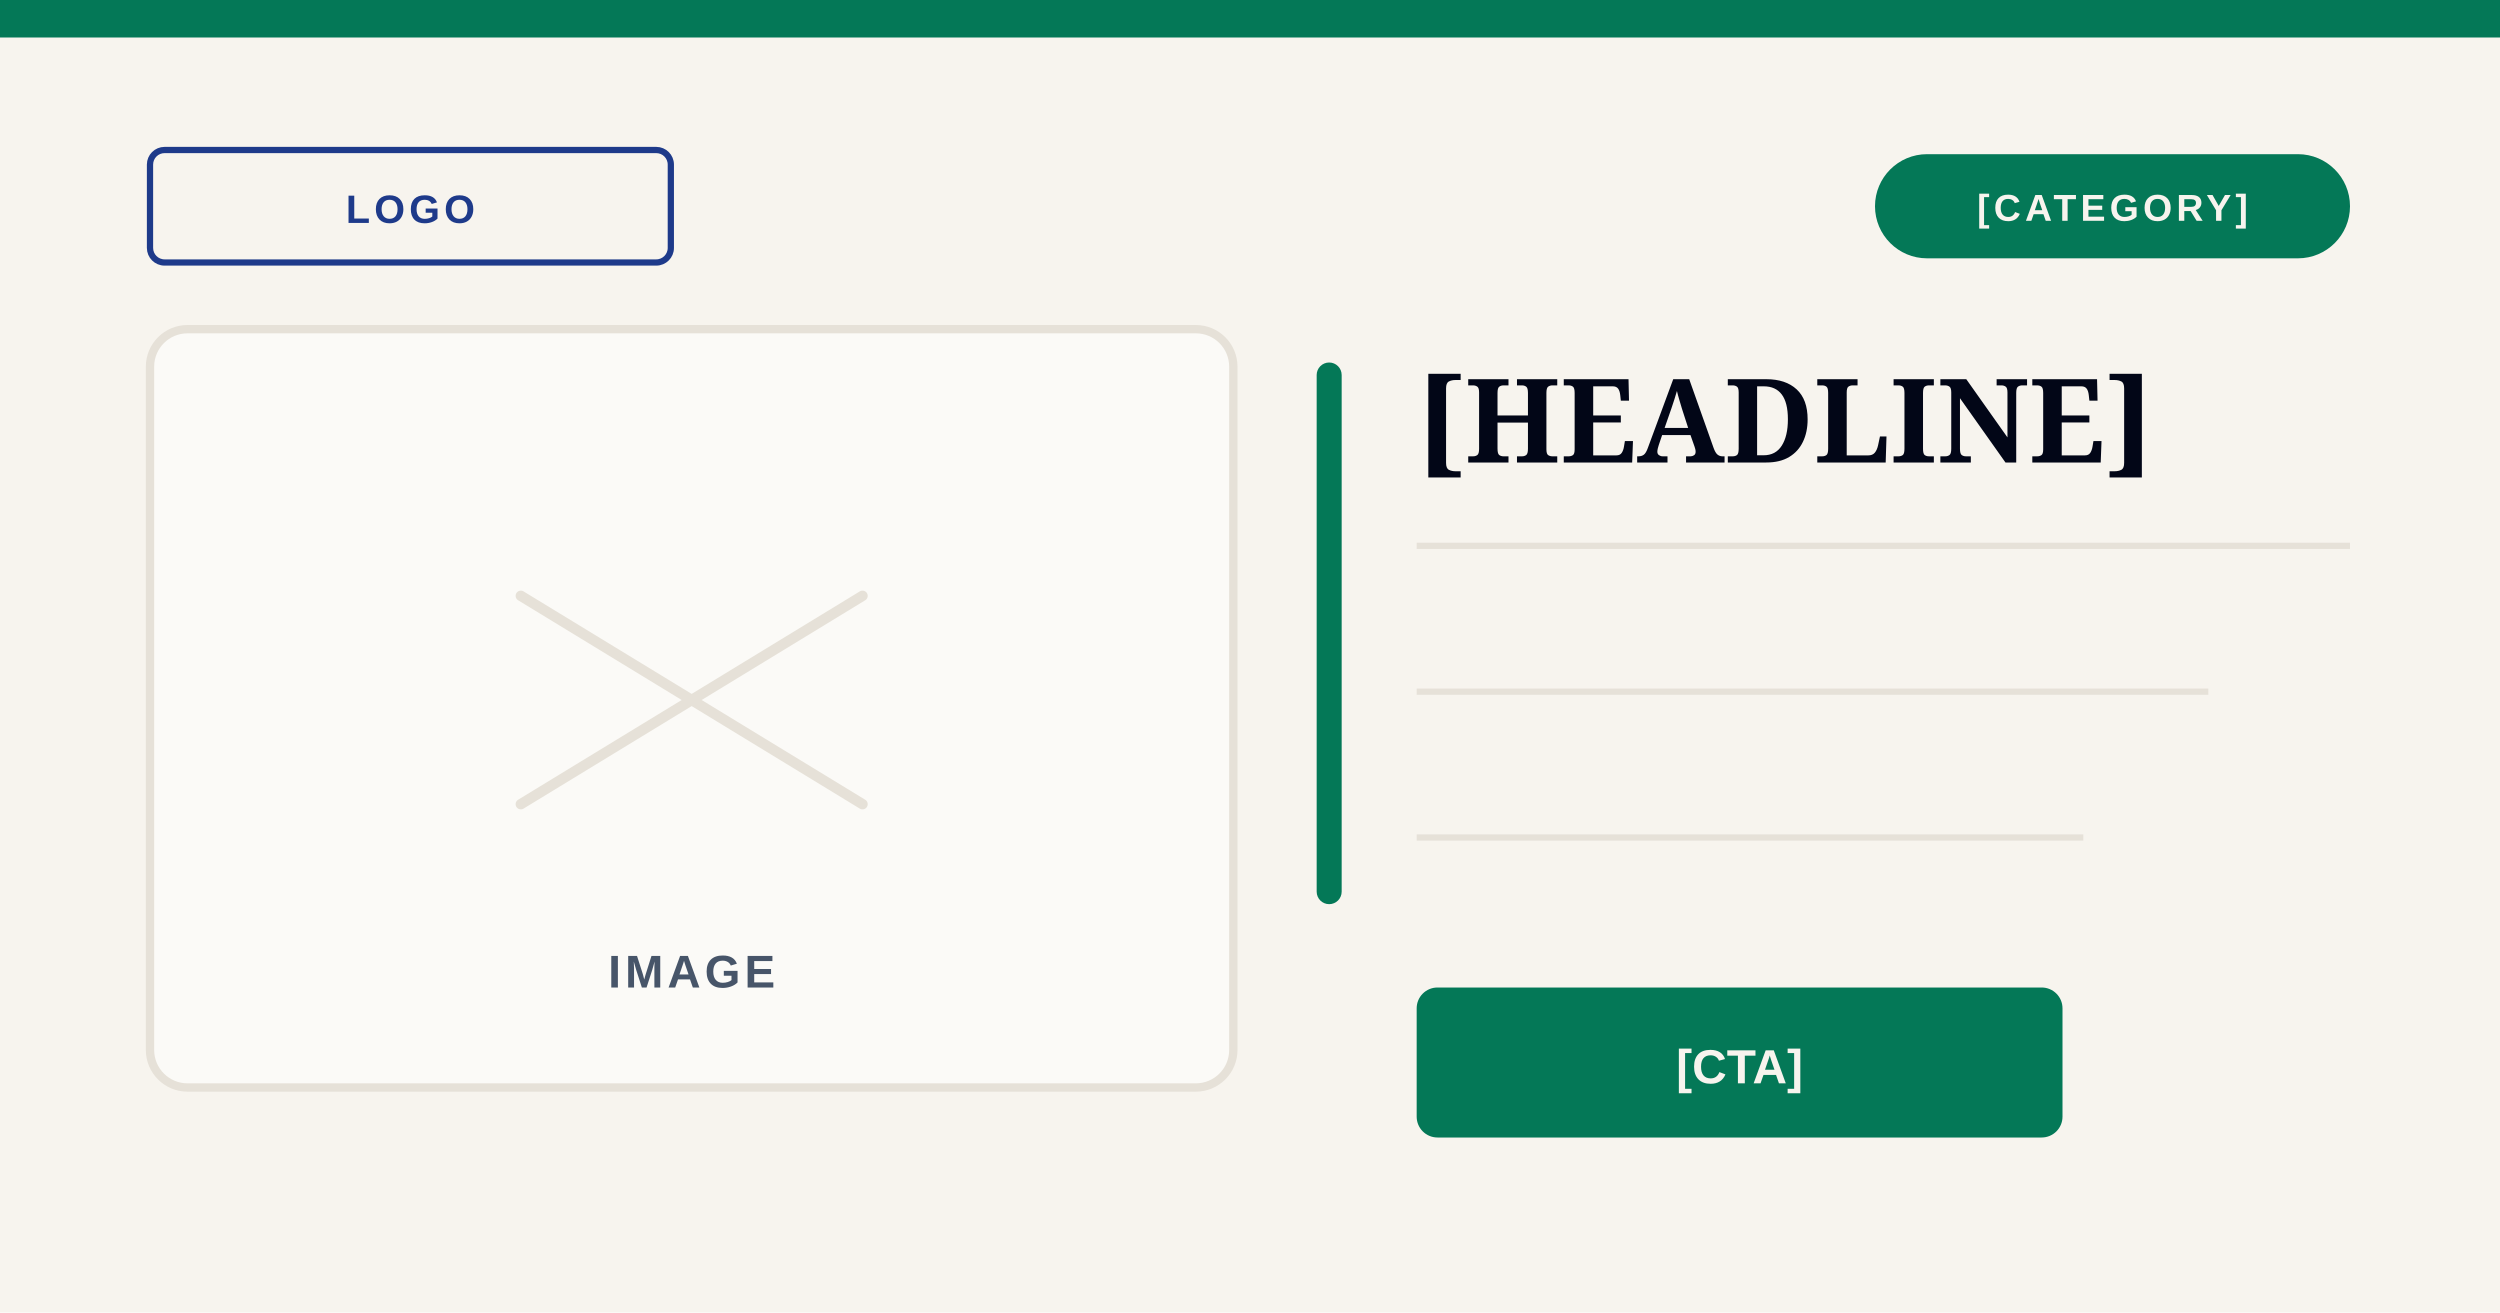
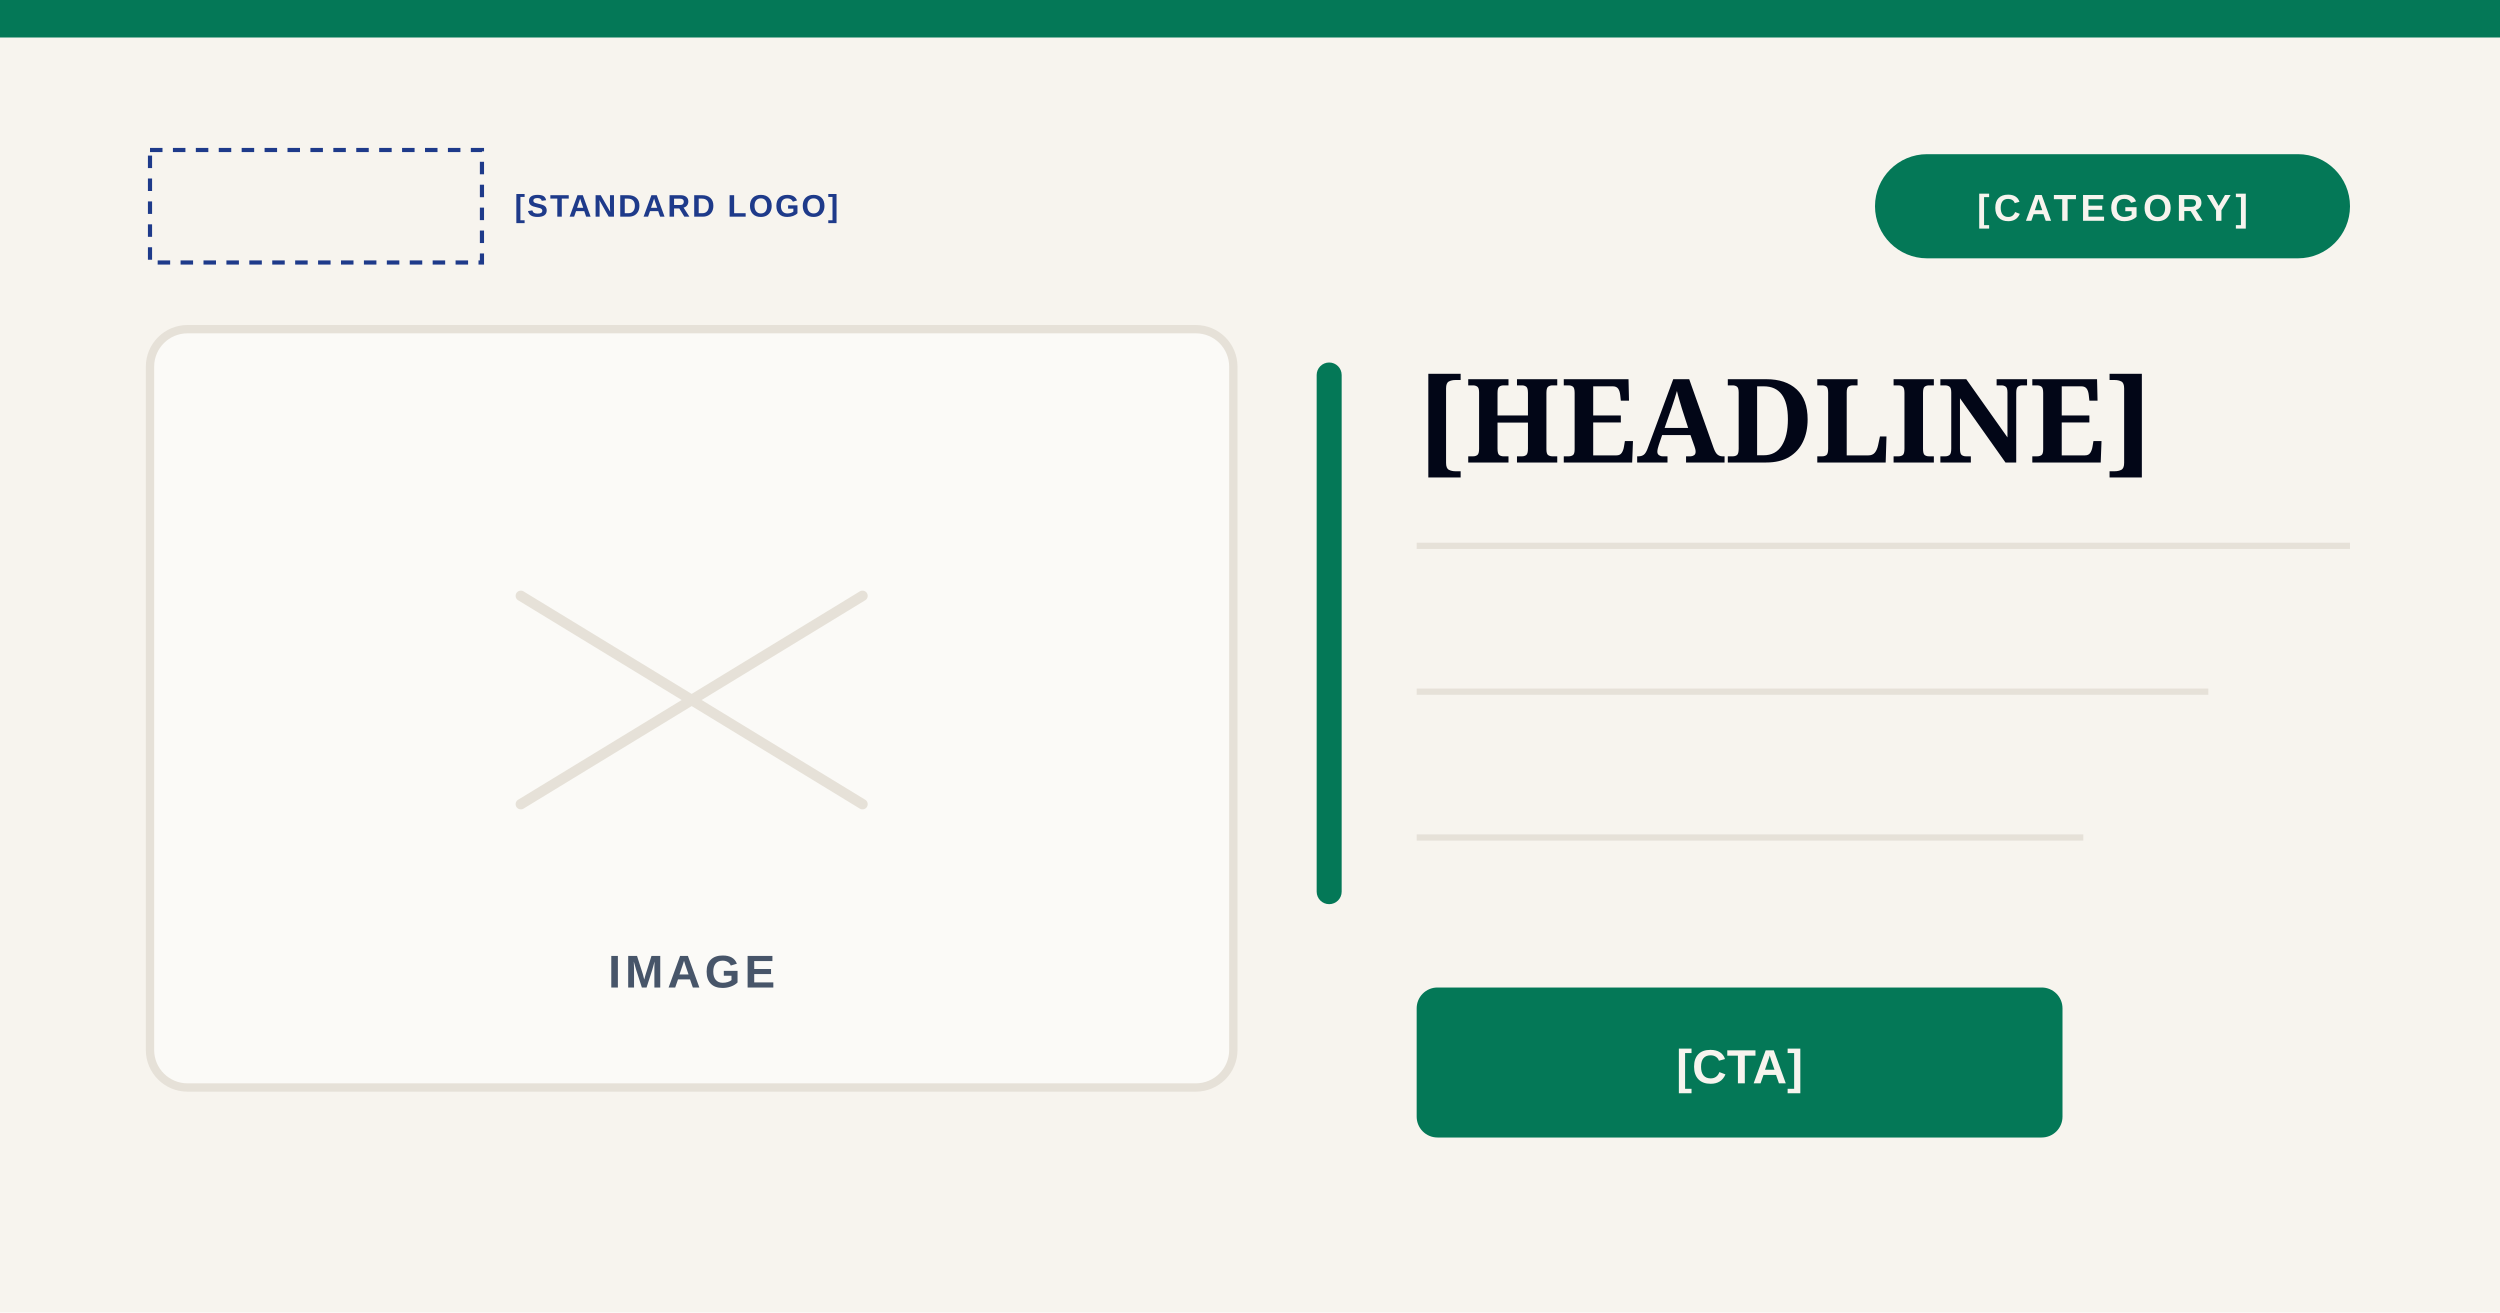
<svg xmlns="http://www.w3.org/2000/svg" width="1200" height="630" viewBox="0 0 1200 630" role="img" aria-labelledby="business-facebook-title business-facebook-description">
  <style>.interface{font-family:'Public Sans',Arial,sans-serif}.headline{font-family:'Playfair Display',Georgia,serif}</style>
  <rect width="1200" height="630" fill="#F7F4EE" />
  <rect width="1200" height="18" fill="#047857" />
-   <g data-placeholder="logo" class="interface" fill="none" stroke="#1E3A8A" stroke-width="3">
-     <rect x="72" y="72" width="250" height="54" rx="7" />
-     <text x="197" y="107" fill="#1E3A8A" stroke="none" text-anchor="middle" font-size="19" font-weight="700" letter-spacing="2">LOGO</text>
+   <g data-placeholder="logo" data-logo-source="frontend/public/cheshire-today-email-logo.png" data-logo-variant="standard" class="interface" fill="none" stroke="#1E3A8A" stroke-width="2" stroke-dasharray="6 5">
+     <rect x="72" y="72" width="159.34" height="54" />
+     <text x="247" y="104" fill="#1E3A8A" stroke="none" font-size="15" font-weight="700" letter-spacing="1">[STANDARD LOGO]</text>
  </g>
  <g data-placeholder="category" class="interface">
    <rect x="900" y="74" width="228" height="50" rx="25" fill="#047857" />
    <text x="1014" y="106" fill="#F7F4EE" text-anchor="middle" font-size="18" font-weight="700" letter-spacing="2">[CATEGORY]</text>
  </g>
  <g data-placeholder="image">
    <rect x="72" y="158" width="520" height="364" rx="18" fill="#FBFAF7" stroke="#E6E1D8" stroke-width="4" />
    <path d="M250 286L414 386M414 286L250 386" fill="none" stroke="#E6E1D8" stroke-width="5" stroke-linecap="round" />
    <text class="interface" x="332" y="474" fill="#475569" text-anchor="middle" font-size="22" font-weight="600" letter-spacing="2">IMAGE</text>
  </g>
  <rect x="632" y="174" width="12" height="260" rx="6" fill="#047857" />
  <g data-placeholder="headline" class="headline" fill="#020617">
    <text x="680" y="222" font-size="56" font-weight="700">[HEADLINE]</text>
    <path d="M680 262H1128M680 332H1060M680 402H1000" stroke="#E6E1D8" stroke-width="3" />
  </g>
  <g data-placeholder="cta" class="interface">
    <rect x="680" y="474" width="310" height="72" rx="10" fill="#047857" />
    <text x="835" y="520" fill="#F7F4EE" text-anchor="middle" font-size="23" font-weight="700">[CTA]</text>
  </g>
  <g id="editor-guides" data-export="hide" display="none" fill="none" stroke="#059669" stroke-width="2" stroke-dasharray="10 8">
    <rect x="72" y="72" width="1056" height="486" />
    <path d="M600 72V558M72 144H1128M72 462H1128" />
  </g>
</svg>
